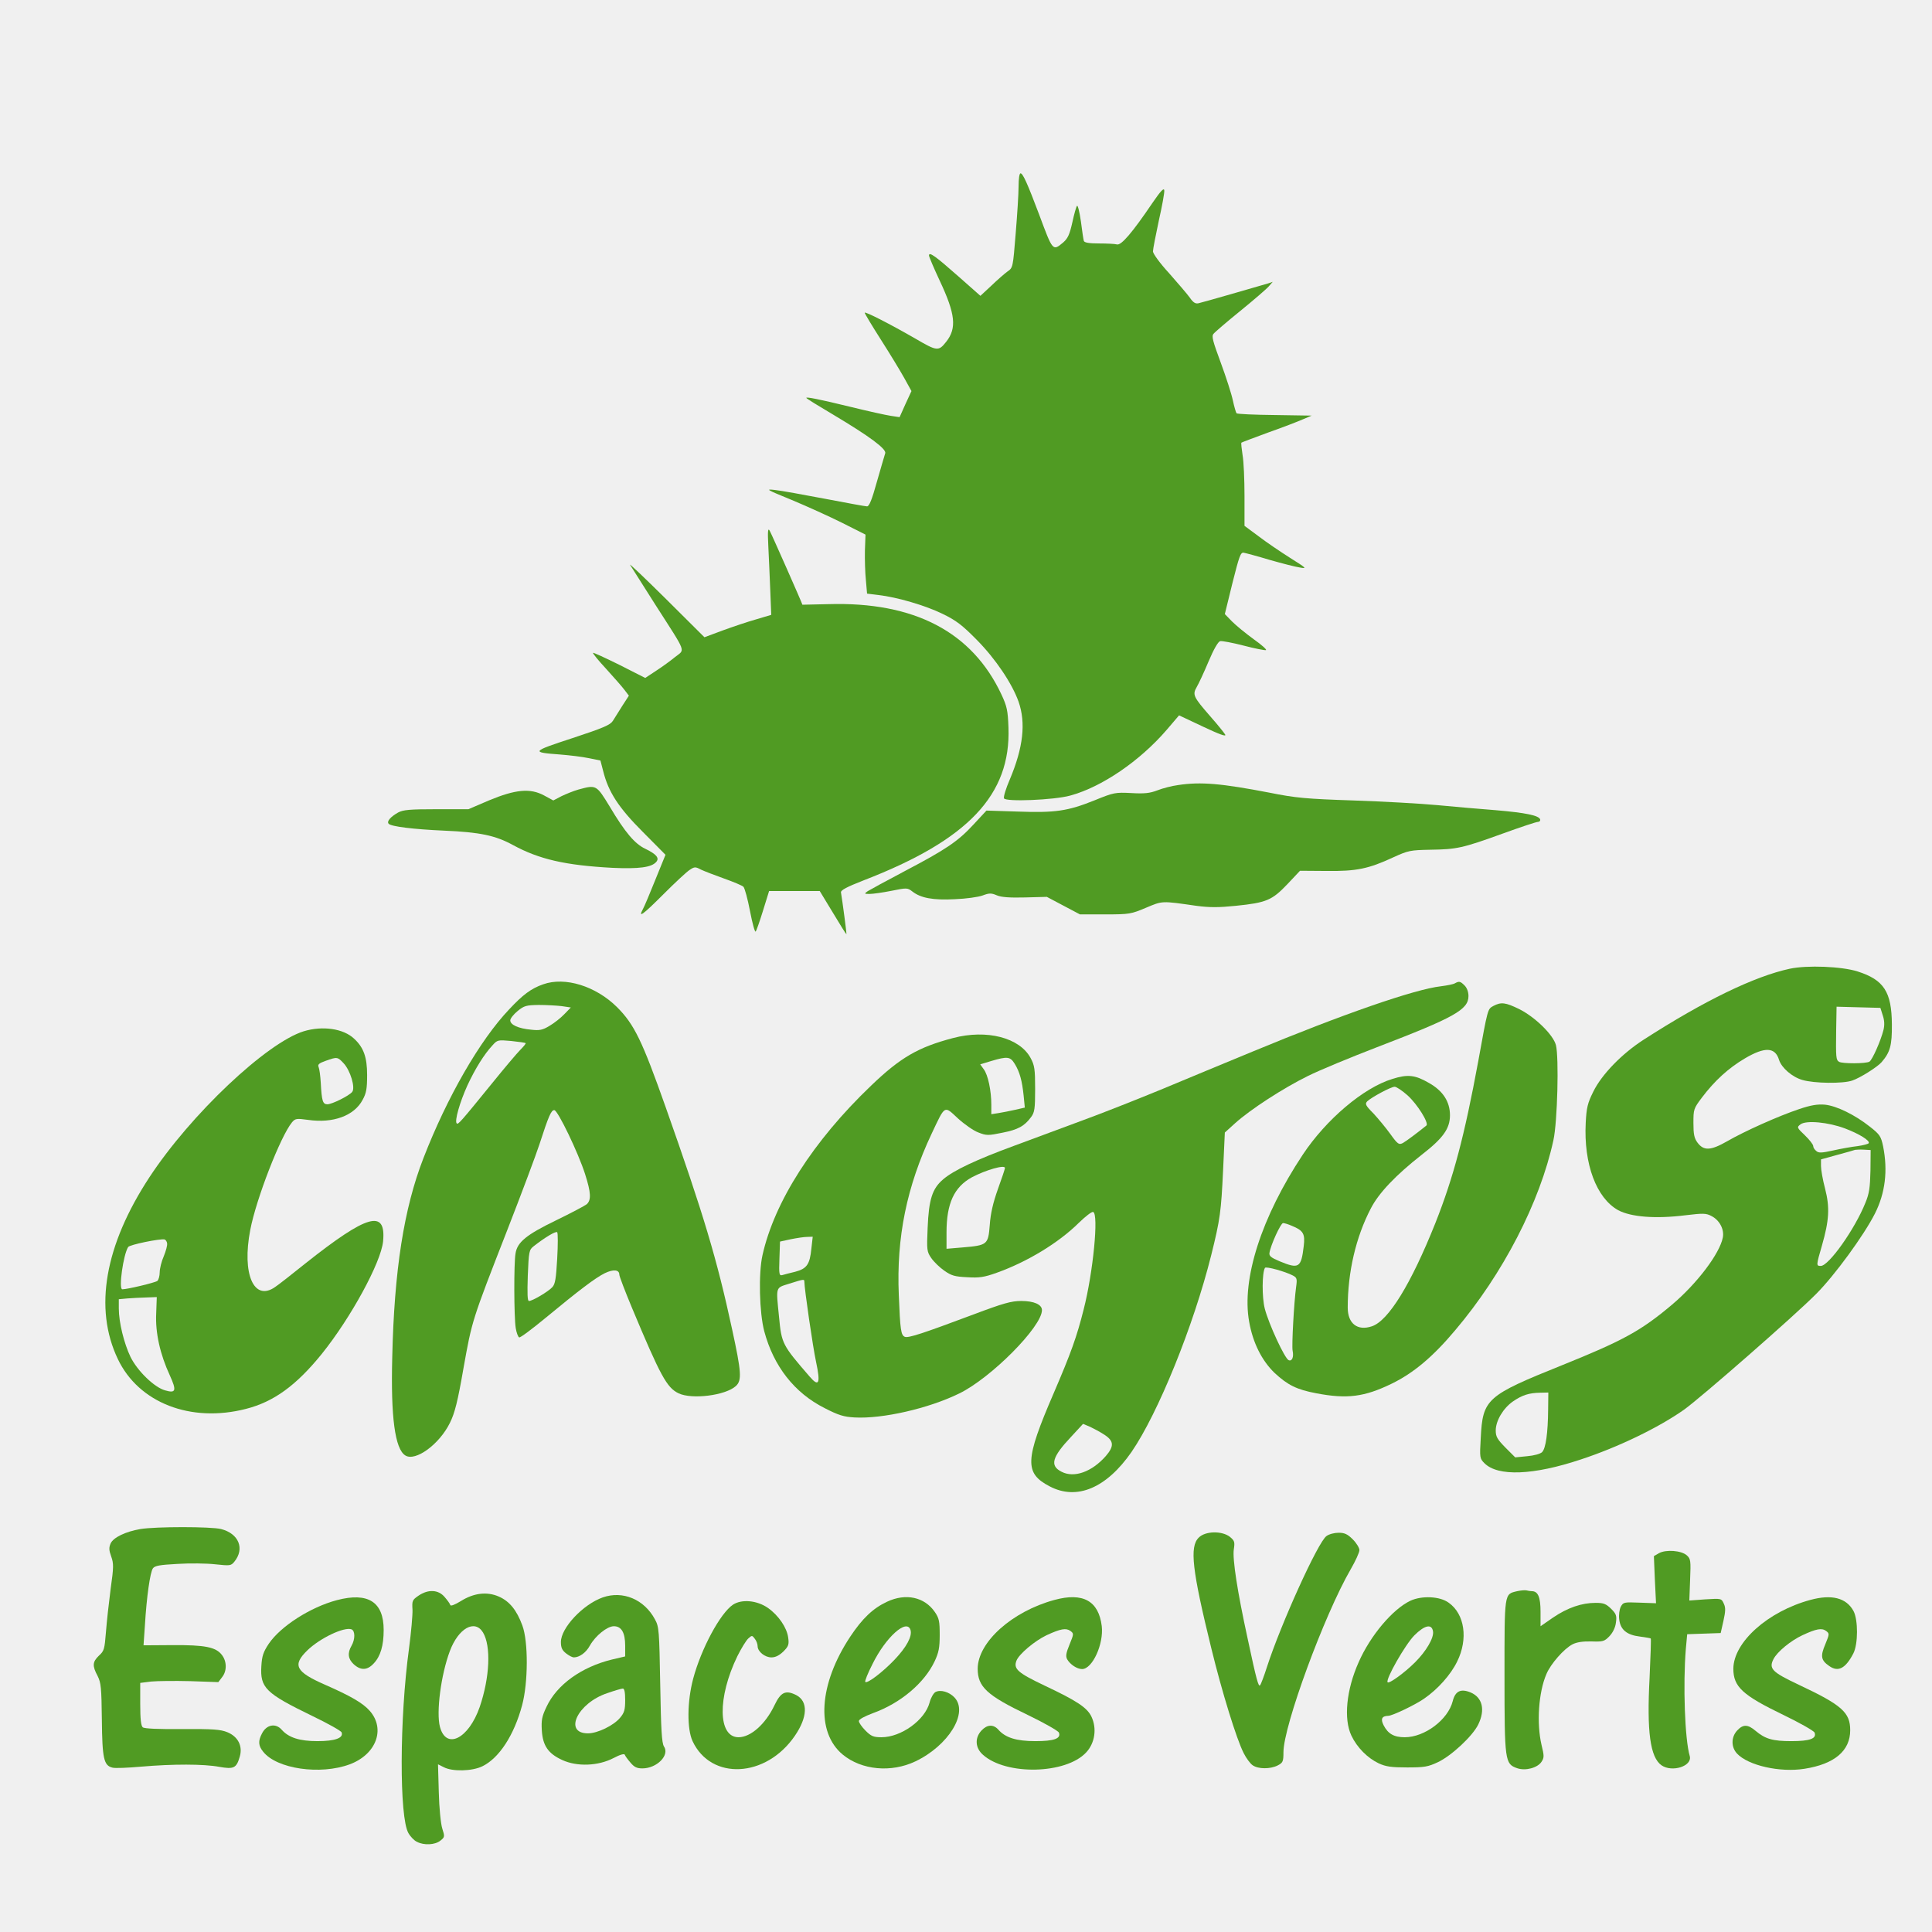
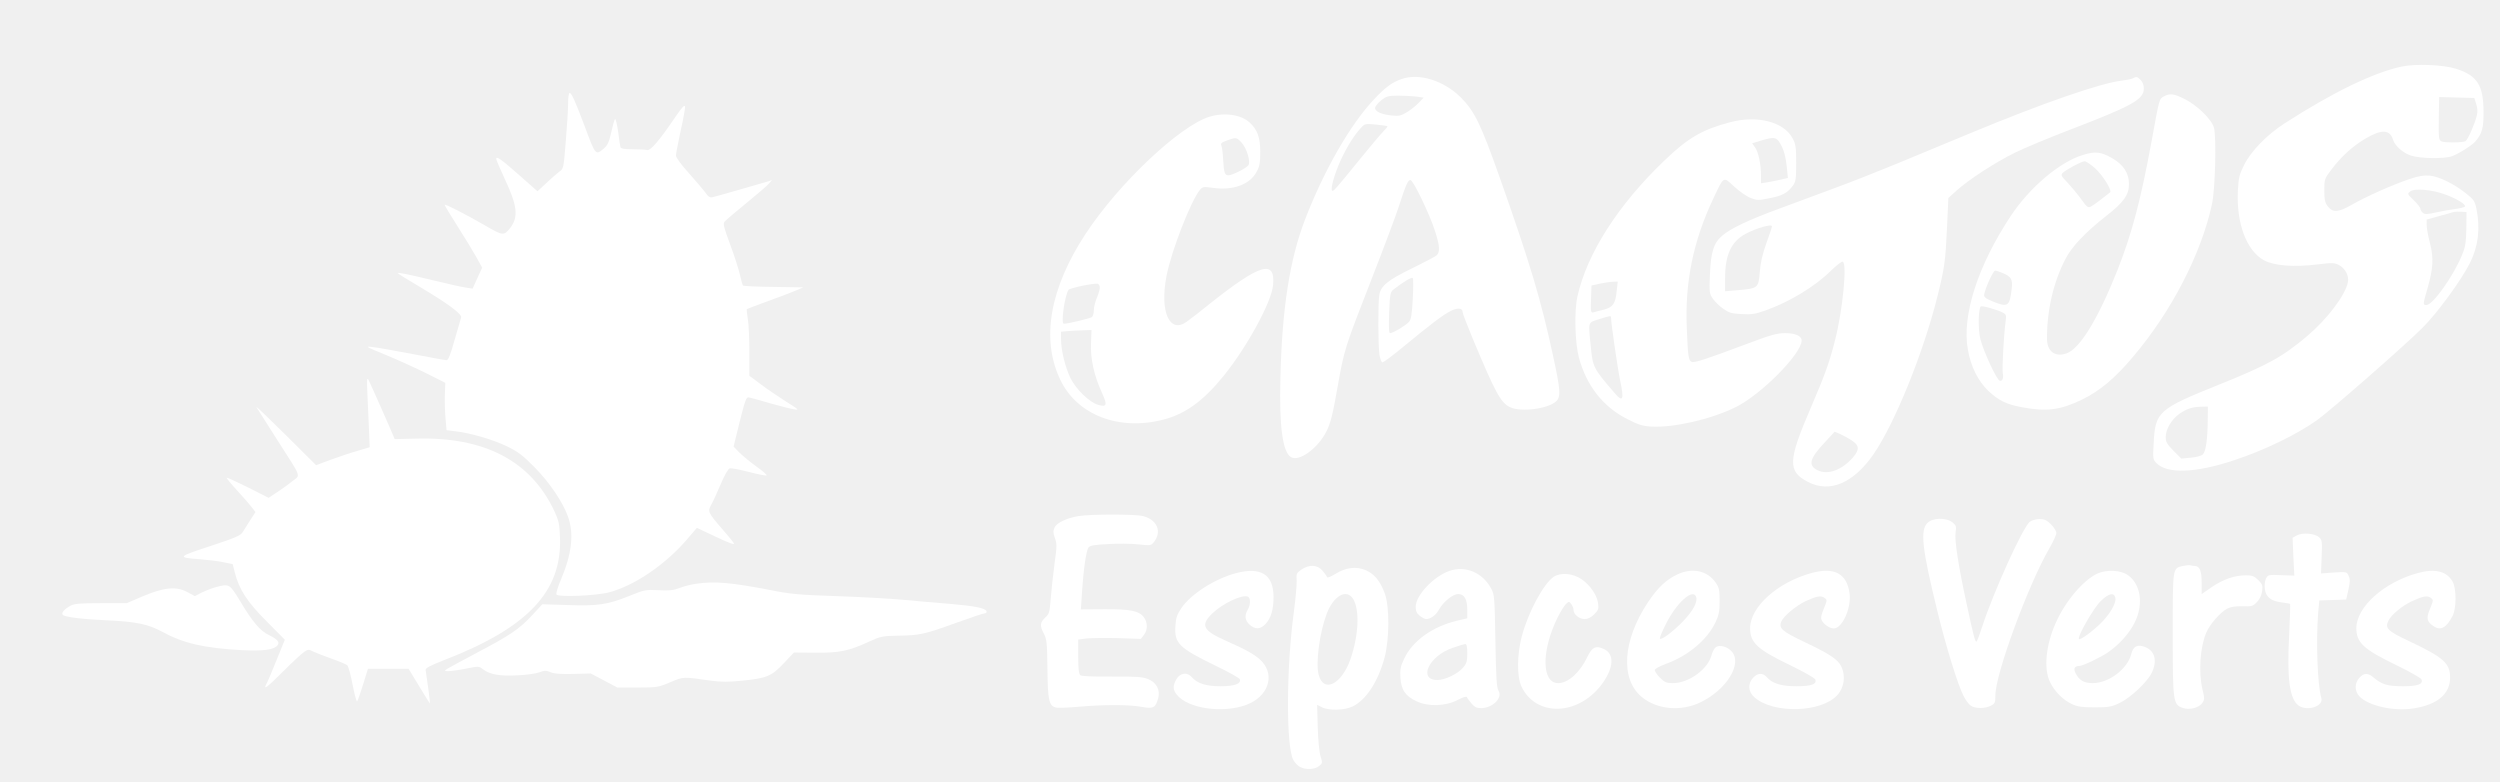
- <svg xmlns="http://www.w3.org/2000/svg" xmlns:ns1="http://www.openswatchbook.org/uri/2009/osb" xmlns:xlink="http://www.w3.org/1999/xlink" version="1.0" width="992pt" height="992pt" viewBox="0 0 992 992" preserveAspectRatio="xMidYMid meet" id="svg2">
+ <svg xmlns="http://www.w3.org/2000/svg" xmlns:ns1="http://www.openswatchbook.org/uri/2009/osb" version="1.0" width="1600pt" height="500pt" viewBox="0 0 1600 500" preserveAspectRatio="xMidYMid meet" id="svg2">
  <defs id="defs54">
    <linearGradient id="linearGradient3931" ns1:paint="solid">
      <stop style="stop-color:#509b23;stop-opacity:1;" offset="0" id="stop3933" />
    </linearGradient>
    <linearGradient id="linearGradient3925" ns1:paint="solid">
      <stop style="stop-color:#509b23;stop-opacity:1;" offset="0" id="stop3927" />
    </linearGradient>
    <linearGradient id="linearGradient3919" ns1:paint="solid">
      <stop style="stop-color:#509b23;stop-opacity:1;" offset="0" id="stop3921" />
    </linearGradient>
    <linearGradient id="linearGradient3913" ns1:paint="solid">
      <stop style="stop-color:#509b23;stop-opacity:1;" offset="0" id="stop3915" />
    </linearGradient>
    <linearGradient id="linearGradient3907" ns1:paint="solid">
      <stop style="stop-color:#509b23;stop-opacity:1;" offset="0" id="stop3909" />
    </linearGradient>
    <linearGradient id="linearGradient3901" ns1:paint="solid">
      <stop style="stop-color:#509b23;stop-opacity:1;" offset="0" id="stop3903" />
    </linearGradient>
    <linearGradient id="linearGradient3895" ns1:paint="solid">
      <stop style="stop-color:#509b23;stop-opacity:1;" offset="0" id="stop3897" />
    </linearGradient>
    <linearGradient id="linearGradient3889" ns1:paint="solid">
      <stop style="stop-color:#509b23;stop-opacity:1;" offset="0" id="stop3891" />
    </linearGradient>
    <linearGradient id="linearGradient3883" ns1:paint="solid">
      <stop style="stop-color:#509b23;stop-opacity:1;" offset="0" id="stop3885" />
    </linearGradient>
    <linearGradient id="linearGradient3877" ns1:paint="solid">
      <stop style="stop-color:#509b23;stop-opacity:1;" offset="0" id="stop3879" />
    </linearGradient>
    <linearGradient id="linearGradient3871" ns1:paint="solid">
      <stop style="stop-color:#509b23;stop-opacity:1;" offset="0" id="stop3873" />
    </linearGradient>
    <linearGradient id="linearGradient3865" ns1:paint="solid">
      <stop style="stop-color:#509b23;stop-opacity:1;" offset="0" id="stop3867" />
    </linearGradient>
    <linearGradient id="linearGradient3859" ns1:paint="solid">
      <stop style="stop-color:#509b23;stop-opacity:1;" offset="0" id="stop3861" />
    </linearGradient>
    <linearGradient id="linearGradient3853" ns1:paint="solid">
      <stop style="stop-color:#509b23;stop-opacity:1;" offset="0" id="stop3855" />
    </linearGradient>
    <linearGradient id="linearGradient3847" ns1:paint="solid">
      <stop style="stop-color:#509b23;stop-opacity:1;" offset="0" id="stop3849" />
    </linearGradient>
    <linearGradient id="linearGradient3841" ns1:paint="solid">
      <stop style="stop-color:#509b23;stop-opacity:1;" offset="0" id="stop3843" />
    </linearGradient>
    <linearGradient id="linearGradient3835" ns1:paint="solid">
      <stop style="stop-color:#509b23;stop-opacity:1;" offset="0" id="stop3837" />
    </linearGradient>
    <linearGradient id="linearGradient3829" ns1:paint="solid">
      <stop style="stop-color:#509b23;stop-opacity:1;" offset="0" id="stop3831" />
    </linearGradient>
    <linearGradient id="linearGradient3823" ns1:paint="solid">
      <stop style="stop-color:#509b23;stop-opacity:1;" offset="0" id="stop3825" />
    </linearGradient>
    <linearGradient id="linearGradient3817" ns1:paint="solid">
      <stop style="stop-color:#509b23;stop-opacity:1;" offset="0" id="stop3819" />
    </linearGradient>
    <linearGradient id="linearGradient3811" ns1:paint="solid">
      <stop style="stop-color:#000000;stop-opacity:1;" offset="0" id="stop3813" />
    </linearGradient>
    <linearGradient id="linearGradient3805" ns1:paint="solid">
      <stop style="stop-color:#509b23;stop-opacity:1;" offset="0" id="stop3807" />
    </linearGradient>
    <linearGradient id="linearGradient3799" ns1:paint="solid">
      <stop style="stop-color:#509b23;stop-opacity:1;" offset="0" id="stop3801" />
    </linearGradient>
-     <linearGradient xlink:href="#linearGradient3799" id="linearGradient3803" x1="3949.235" y1="7420.504" x2="6735" y2="7420.504" gradientUnits="userSpaceOnUse" />
-     <linearGradient xlink:href="#linearGradient3805" id="linearGradient3809" x1="2770.454" y1="6161.722" x2="5178.542" y2="6161.722" gradientUnits="userSpaceOnUse" />
-     <linearGradient xlink:href="#linearGradient3817" id="linearGradient3821" x1="4442.545" y1="5561.2" x2="7908.441" y2="5561.2" gradientUnits="userSpaceOnUse" />
-     <linearGradient xlink:href="#linearGradient3823" id="linearGradient3827" x1="1992.631" y1="5670.786" x2="3376.151" y2="5670.786" gradientUnits="userSpaceOnUse" />
-     <linearGradient xlink:href="#linearGradient3829" id="linearGradient3833" x1="540.921" y1="3651.249" x2="1968.662" y2="3651.249" gradientUnits="userSpaceOnUse" />
-     <linearGradient xlink:href="#linearGradient3835" id="linearGradient3839" x1="2012.402" y1="3659.966" x2="3799.07" y2="3659.966" gradientUnits="userSpaceOnUse" />
-     <linearGradient xlink:href="#linearGradient3841" id="linearGradient3845" x1="3901.853" y1="3624.682" x2="5350" y2="3624.682" gradientUnits="userSpaceOnUse" />
-     <linearGradient xlink:href="#linearGradient3847" id="linearGradient3851" x1="4760.552" y1="3568.595" x2="7540" y2="3568.595" gradientUnits="userSpaceOnUse" />
-     <linearGradient xlink:href="#linearGradient3853" id="linearGradient3857" x1="6405.513" y1="3759.246" x2="7997.463" y2="3759.246" gradientUnits="userSpaceOnUse" />
-     <linearGradient xlink:href="#linearGradient3859" id="linearGradient3863" x1="7599.914" y1="3658.305" x2="9714.066" y2="3658.305" gradientUnits="userSpaceOnUse" />
-     <linearGradient xlink:href="#linearGradient3865" id="linearGradient3869" x1="481.5" y1="1460.464" x2="1235.866" y2="1460.464" gradientUnits="userSpaceOnUse" />
-     <linearGradient xlink:href="#linearGradient3871" id="linearGradient3875" x1="1331.023" y1="1275.703" x2="1970" y2="1275.703" gradientUnits="userSpaceOnUse" />
-     <linearGradient xlink:href="#linearGradient3877" id="linearGradient3881" x1="2781.04" y1="1285.066" x2="3416.756" y2="1285.066" gradientUnits="userSpaceOnUse" />
-     <linearGradient xlink:href="#linearGradient3883" id="linearGradient3887" x1="3534.975" y1="1267.395" x2="4132.714" y2="1267.395" gradientUnits="userSpaceOnUse" />
-     <linearGradient xlink:href="#linearGradient3889" id="linearGradient3893" x1="2062.484" y1="1100.535" x2="2704.756" y2="1100.535" gradientUnits="userSpaceOnUse" />
-     <linearGradient xlink:href="#linearGradient3895" id="linearGradient3899" x1="5014.877" y1="1276.426" x2="5658.336" y2="1276.426" gradientUnits="userSpaceOnUse" />
-     <linearGradient xlink:href="#linearGradient3901" id="linearGradient3905" x1="6128.337" y1="1446.337" x2="6980" y2="1446.337" gradientUnits="userSpaceOnUse" />
-     <linearGradient xlink:href="#linearGradient3907" id="linearGradient3911" x1="4232.684" y1="1279.592" x2="4924.663" y2="1279.592" gradientUnits="userSpaceOnUse" />
-     <linearGradient xlink:href="#linearGradient3913" id="linearGradient3917" x1="7724.994" y1="1295.127" x2="8299" y2="1295.127" gradientUnits="userSpaceOnUse" />
-     <linearGradient xlink:href="#linearGradient3919" id="linearGradient3923" x1="8895.873" y1="1275.659" x2="9534.877" y2="1275.659" gradientUnits="userSpaceOnUse" />
-     <linearGradient xlink:href="#linearGradient3925" id="linearGradient3929" x1="6916.078" y1="1281.903" x2="7610.024" y2="1281.903" gradientUnits="userSpaceOnUse" />
-     <linearGradient xlink:href="#linearGradient3931" id="linearGradient3935" x1="8312.992" y1="1398.376" x2="8857.915" y2="1398.376" gradientUnits="userSpaceOnUse" />
  </defs>
-   <g transform="translate(0,992) scale(0.1,-0.1)" fill="#000000" stroke="none" id="g6">
-     <path d="M5230 8963 c0 -38 -7 -147 -15 -243 -14 -173 -14 -175 -42 -194 -15 -11 -53 -44 -83 -73 l-56 -52 -112 99 c-120 106 -152 129 -152 108 0 -6 25 -65 55 -129 81 -172 88 -244 34 -313 -40 -51 -47 -50 -160 16 -125 72 -259 141 -259 132 0 -4 37 -66 83 -138 46 -72 100 -161 120 -197 l37 -67 -31 -67 -30 -67 -46 7 c-26 4 -117 24 -202 45 -168 41 -231 53 -231 47 0 -3 62 -41 138 -86 186 -111 276 -177 267 -199 -3 -9 -22 -74 -42 -144 -26 -94 -40 -128 -51 -128 -9 0 -106 18 -216 39 -111 21 -226 42 -256 45 -52 6 -47 3 85 -51 77 -32 194 -85 260 -118 l119 -60 -3 -82 c-1 -46 1 -114 5 -152 l6 -69 57 -7 c97 -11 243 -54 331 -97 70 -34 101 -58 175 -133 97 -98 182 -225 215 -318 38 -109 24 -235 -45 -399 -20 -46 -33 -89 -30 -97 7 -19 257 -9 340 14 162 44 357 177 495 337 l64 75 123 -58 c83 -39 120 -53 114 -41 -5 9 -39 51 -75 92 -90 103 -94 113 -71 153 10 17 38 77 61 132 26 62 49 101 59 103 9 2 63 -8 121 -23 57 -15 109 -25 114 -23 6 2 -22 27 -63 56 -40 29 -90 70 -111 91 l-37 38 39 159 c35 139 42 159 58 156 11 -2 71 -18 134 -37 63 -18 133 -36 155 -39 37 -7 33 -3 -50 49 -49 31 -123 81 -162 111 l-73 54 0 153 c0 83 -4 179 -10 211 -5 33 -8 61 -6 63 2 2 64 25 137 52 74 26 154 57 179 68 l45 19 -190 3 c-104 1 -192 5 -196 9 -3 4 -12 34 -19 67 -7 33 -35 120 -62 193 -41 111 -48 136 -37 148 7 9 69 62 138 118 70 57 135 113 146 126 l20 23 -23 -8 c-51 -15 -338 -98 -358 -102 -16 -4 -28 4 -45 29 -13 18 -61 74 -106 125 -48 52 -83 101 -83 112 0 12 14 83 30 158 17 75 30 146 28 156 -2 14 -19 -4 -60 -64 -105 -155 -161 -220 -183 -214 -11 3 -53 5 -93 5 -49 0 -74 4 -77 13 -2 6 -9 52 -15 100 -7 49 -16 85 -20 80 -4 -4 -15 -43 -24 -85 -14 -62 -23 -82 -47 -103 -54 -45 -53 -46 -124 145 -60 159 -83 210 -95 210 -6 0 -10 -28 -10 -67z" id="path8" style="fill:url(#linearGradient3803);fill-opacity:1" />
-     <path d="M3945 7115 c3 -55 7 -157 10 -226 l5 -126 -77 -23 c-43 -12 -120 -38 -172 -57 l-94 -35 -195 194 c-107 106 -191 186 -187 178 5 -8 63 -100 130 -205 164 -256 153 -227 102 -268 -23 -19 -67 -51 -98 -71 l-56 -37 -132 67 c-73 36 -134 64 -136 62 -3 -2 28 -40 68 -83 40 -44 83 -93 94 -108 l22 -29 -33 -51 c-18 -29 -40 -64 -49 -78 -13 -21 -47 -36 -208 -89 -211 -69 -214 -73 -64 -84 50 -4 117 -12 149 -19 l59 -12 14 -54 c27 -108 79 -188 204 -313 l116 -117 -52 -128 c-28 -70 -57 -139 -64 -151 -26 -48 -1 -30 105 76 60 60 121 117 136 126 24 16 29 16 57 1 17 -8 71 -29 119 -46 48 -17 93 -36 99 -42 7 -7 22 -63 34 -125 12 -63 25 -110 29 -105 4 4 21 53 38 108 l31 100 130 0 130 0 68 -112 c37 -62 68 -111 69 -110 2 2 -20 167 -28 215 -2 11 30 28 117 62 536 207 756 439 743 785 -3 87 -8 109 -36 169 -151 322 -448 477 -888 464 -74 -2 -134 -3 -134 -3 0 5 -159 365 -168 380 -9 16 -11 -1 -7 -80z" id="path10" style="fill:url(#linearGradient3809);fill-opacity:1" />
-     <path d="M6049 5889 c-31 -4 -78 -16 -106 -27 -39 -15 -67 -18 -135 -14 -81 4 -89 3 -187 -37 -139 -56 -203 -65 -396 -58 l-160 5 -65 -70 c-82 -89 -142 -129 -355 -241 -93 -49 -179 -96 -190 -103 -18 -13 -18 -14 10 -14 17 0 67 7 112 16 79 16 82 16 107 -3 43 -34 107 -46 219 -40 56 2 120 11 142 19 34 13 45 13 73 1 23 -10 67 -13 145 -11 l112 3 85 -45 85 -45 130 0 c125 0 133 2 209 34 86 36 78 36 259 10 68 -9 114 -9 202 0 157 16 186 28 265 111 l65 69 135 -1 c155 -2 217 11 344 70 77 35 87 37 191 39 135 2 164 8 371 83 91 33 172 60 181 60 8 0 13 6 11 13 -7 20 -75 34 -228 47 -80 6 -215 18 -300 26 -85 8 -280 19 -432 24 -241 8 -296 13 -430 40 -245 47 -352 57 -469 39z" id="path12" style="fill-opacity:1;fill:url(#linearGradient3821)" />
-     <path d="M2970 5866 c-25 -7 -64 -23 -87 -34 l-42 -22 -48 26 c-71 38 -146 31 -283 -26 l-105 -45 -165 0 c-136 0 -170 -3 -196 -17 -39 -22 -60 -46 -48 -58 14 -14 126 -28 284 -35 186 -8 264 -25 354 -74 134 -73 268 -104 511 -117 135 -6 201 2 225 31 17 20 -1 40 -57 67 -53 25 -103 83 -182 216 -69 113 -69 113 -161 88z" id="path14" style="fill:url(#linearGradient3827);fill-opacity:1" />
-     <path d="M9190 4946 c-181 -39 -438 -163 -750 -364 -112 -72 -216 -179 -259 -267 -29 -58 -35 -82 -39 -160 -11 -212 55 -387 167 -449 66 -35 192 -45 344 -26 92 11 107 11 135 -4 41 -21 66 -68 58 -110 -16 -83 -133 -237 -261 -345 -159 -134 -250 -184 -565 -311 -388 -156 -407 -173 -417 -374 -6 -101 -5 -105 19 -129 69 -69 251 -62 494 19 192 63 399 163 531 256 83 59 566 481 678 594 95 95 246 302 302 413 53 105 67 220 42 345 -11 52 -17 61 -68 101 -77 61 -171 107 -231 113 -38 3 -71 -2 -133 -23 -107 -36 -279 -113 -369 -165 -84 -48 -120 -50 -152 -7 -17 23 -21 43 -21 101 0 70 1 74 44 131 65 86 136 151 221 201 102 60 155 58 175 -9 13 -40 67 -87 119 -102 60 -18 210 -20 257 -3 41 14 128 69 150 94 44 51 54 86 53 194 -1 167 -41 229 -176 272 -82 26 -259 33 -348 14z m477 -239 c9 -26 10 -50 4 -75 -14 -56 -57 -153 -72 -163 -17 -11 -140 -11 -156 -1 -16 10 -17 20 -15 165 l2 118 112 -3 113 -3 12 -38z m-194 -581 c74 -28 130 -63 122 -76 -3 -4 -29 -11 -58 -15 -28 -3 -84 -13 -124 -22 -59 -13 -75 -14 -87 -3 -9 7 -16 18 -16 26 0 7 -19 32 -42 54 -42 40 -43 42 -23 57 29 22 143 11 228 -21z m131 -217 c-2 -86 -6 -117 -26 -165 -54 -135 -188 -324 -229 -324 -24 0 -24 2 6 105 37 129 41 195 16 292 -12 45 -21 97 -21 116 l0 34 83 23 c45 12 87 24 92 26 6 1 26 2 45 1 l35 -2 -1 -106z m-1655 -1226 c-1 -121 -12 -200 -31 -219 -9 -9 -41 -18 -77 -21 l-61 -6 -50 50 c-42 43 -50 56 -50 88 0 50 38 114 88 149 48 33 83 44 140 45 l42 1 -1 -87z" id="path16" style="fill:url(#linearGradient3863);fill-opacity:1" />
-     <path d="M2789 4866 c-61 -21 -104 -53 -175 -129 -150 -158 -318 -449 -440 -764 -100 -257 -150 -576 -160 -1023 -8 -306 14 -470 67 -503 52 -33 175 57 229 167 25 50 40 109 70 282 44 245 42 240 225 709 73 187 147 385 165 440 47 145 60 175 76 175 18 0 124 -221 158 -328 31 -97 32 -133 9 -155 -10 -8 -80 -45 -156 -82 -155 -75 -201 -113 -210 -171 -9 -51 -8 -326 1 -383 4 -24 12 -46 18 -48 6 -2 66 43 135 100 172 142 256 206 305 230 44 21 74 18 74 -8 0 -8 29 -84 64 -168 148 -354 180 -412 240 -441 69 -33 241 -11 294 37 32 29 29 71 -19 292 -78 361 -146 588 -341 1140 -121 342 -161 425 -250 514 -109 108 -267 157 -379 117z m95 -112 l47 -7 -33 -34 c-18 -19 -52 -46 -76 -60 -36 -22 -52 -25 -95 -20 -65 6 -107 25 -107 48 0 9 17 31 38 48 33 27 44 30 108 31 39 0 92 -3 118 -6z m-185 -190 c2 -2 -10 -17 -27 -34 -17 -17 -83 -95 -146 -173 -161 -198 -174 -213 -181 -205 -12 12 16 109 55 195 40 86 86 160 129 206 25 28 28 28 96 22 39 -4 72 -9 74 -11z m162 -1106 c-6 -103 -10 -131 -25 -147 -21 -23 -102 -71 -120 -71 -8 0 -9 37 -6 131 5 124 7 132 30 150 59 46 114 79 121 72 4 -5 4 -65 0 -135z" id="path18" style="fill:url(#linearGradient3839);fill-opacity:1" />
-     <path d="M7470 4871 c-8 -5 -40 -11 -71 -15 -134 -15 -501 -142 -969 -336 -135 -56 -346 -143 -470 -195 -124 -51 -306 -123 -405 -159 -99 -37 -254 -94 -345 -128 -199 -73 -315 -128 -368 -174 -55 -47 -73 -102 -79 -249 -5 -114 -4 -122 19 -155 13 -19 43 -48 66 -64 37 -26 54 -31 118 -34 62 -4 88 0 152 23 157 56 318 154 421 256 34 33 67 59 74 56 29 -10 0 -310 -49 -501 -35 -139 -64 -221 -154 -430 -148 -343 -151 -410 -20 -478 139 -73 291 -9 420 177 136 198 318 646 409 1010 46 184 51 225 61 435 l9 195 53 48 c79 71 247 180 373 242 60 30 220 96 355 148 399 153 470 193 470 263 0 21 -8 42 -20 54 -22 22 -28 23 -50 11z m-2310 -948 c0 -5 -16 -53 -36 -108 -25 -70 -38 -126 -42 -185 -8 -101 -12 -104 -139 -115 l-83 -7 0 84 c0 149 39 233 130 283 72 38 170 66 170 48z m511 -1370 c49 -32 50 -59 7 -109 -72 -82 -163 -114 -227 -81 -62 31 -50 75 49 180 l61 66 36 -15 c19 -9 53 -27 74 -41z" id="path20" style="fill:url(#linearGradient3851);fill-opacity:1" />
-     <path d="M7668 4755 c-30 -17 -28 -9 -78 -285 -71 -384 -127 -595 -220 -830 -125 -313 -241 -502 -326 -530 -74 -25 -124 14 -124 96 0 183 42 362 118 508 41 81 131 174 261 276 111 86 146 135 146 204 0 69 -36 125 -107 165 -72 42 -110 46 -189 21 -148 -45 -340 -208 -460 -389 -212 -320 -315 -639 -275 -858 19 -108 65 -199 130 -262 68 -63 114 -86 215 -105 157 -30 246 -19 386 49 113 55 212 138 327 275 245 289 435 657 504 975 21 94 29 426 13 489 -14 53 -107 144 -189 185 -70 34 -92 37 -132 16z m-441 -459 c51 -46 111 -143 97 -155 -47 -38 -103 -80 -121 -90 -20 -10 -26 -7 -64 46 -23 32 -62 79 -87 106 -41 41 -44 49 -32 62 22 21 122 75 141 75 9 0 39 -20 66 -44z m-594 -670 c59 -24 69 -41 61 -105 -13 -111 -25 -118 -124 -77 -43 18 -54 27 -52 42 6 41 58 154 70 154 7 0 27 -6 45 -14z m5 -255 c21 -11 23 -17 17 -59 -11 -80 -23 -300 -18 -327 7 -33 -3 -56 -20 -49 -20 7 -103 187 -123 265 -15 59 -14 184 1 209 5 9 105 -19 143 -39z" id="path22" style="fill:url(#linearGradient3857);fill-opacity:1" />
-     <path d="M1560 4625 c-191 -59 -581 -427 -793 -750 -229 -349 -286 -673 -162 -933 107 -225 374 -329 658 -256 142 36 258 120 389 282 149 185 304 469 315 578 16 167 -81 139 -400 -114 -67 -54 -136 -108 -154 -120 -109 -77 -172 66 -128 293 30 158 155 480 214 552 17 20 23 21 82 13 129 -19 238 21 281 103 19 34 23 58 23 127 0 92 -18 142 -67 187 -55 52 -162 67 -258 38z m204 -164 c35 -37 62 -127 44 -148 -17 -20 -103 -63 -127 -63 -24 0 -29 17 -34 110 -2 36 -7 72 -11 81 -6 13 2 20 36 32 59 21 61 21 92 -12z m-906 -925 c2 -10 -6 -39 -17 -66 -12 -27 -21 -64 -21 -83 0 -19 -6 -39 -12 -44 -12 -9 -154 -43 -180 -43 -20 0 5 178 30 217 7 12 164 44 187 39 6 -2 12 -11 13 -20z m-56 -360 c-5 -99 20 -210 70 -318 36 -79 31 -93 -24 -77 -55 15 -142 99 -178 172 -33 69 -60 177 -60 249 l0 47 43 4 c23 2 67 4 97 5 l55 2 -3 -84z" id="path24" style="fill:url(#linearGradient3833);fill-opacity:1" />
-     <path d="M4893 4590 c-178 -47 -269 -99 -421 -245 -297 -284 -496 -596 -557 -870 -21 -93 -16 -295 9 -390 48 -180 155 -317 310 -395 72 -37 99 -45 154 -48 143 -8 380 46 537 123 163 79 425 343 425 428 0 29 -41 47 -106 47 -51 0 -91 -11 -245 -69 -264 -99 -335 -122 -353 -115 -20 8 -24 35 -31 214 -13 296 41 559 169 830 70 148 63 144 134 78 34 -31 81 -64 106 -73 41 -16 50 -16 123 -1 81 16 113 34 147 80 18 24 21 42 21 144 0 102 -3 122 -23 159 -56 105 -225 149 -399 103z m317 -132 c26 -42 38 -87 46 -164 l6 -61 -48 -11 c-27 -6 -66 -14 -86 -17 l-38 -6 0 49 c0 72 -17 153 -39 182 l-18 25 56 17 c84 25 98 23 121 -14z m-1044 -950 c-8 -80 -23 -102 -83 -118 -26 -6 -56 -14 -66 -17 -16 -4 -18 3 -15 84 l3 88 55 12 c30 6 68 12 84 12 l29 1 -7 -62z m-36 -168 c0 -37 44 -338 60 -412 24 -112 15 -132 -33 -76 -140 162 -144 168 -157 306 -16 160 -19 148 53 171 73 23 77 24 77 11z" id="path26" style="fill:url(#linearGradient3845);fill-opacity:1" />
-     <path d="M721 2069 c-76 -13 -139 -43 -153 -74 -9 -21 -9 -34 3 -67 13 -36 13 -54 -3 -167 -9 -69 -20 -168 -24 -221 -7 -87 -9 -97 -36 -121 -33 -32 -35 -52 -7 -104 18 -36 20 -60 22 -225 2 -200 10 -235 54 -246 13 -4 80 -1 148 5 162 14 321 14 401 -1 74 -13 88 -7 105 52 16 54 -8 103 -64 126 -35 14 -72 17 -231 16 -126 -1 -194 2 -203 9 -9 8 -13 41 -13 120 l0 108 56 7 c31 3 122 4 201 2 l144 -5 19 25 c26 32 25 82 -1 115 -31 40 -86 51 -253 50 l-149 -1 7 102 c9 150 27 273 41 293 10 14 35 18 126 23 63 4 150 3 194 -2 75 -8 81 -8 98 13 55 67 23 145 -68 168 -51 13 -336 13 -414 0z" id="path28" style="fill:url(#linearGradient3869);fill-opacity:1" />
-     <path d="M6155 2025 c-48 -47 -34 -167 65 -570 54 -221 129 -465 166 -537 13 -26 34 -54 46 -62 29 -20 90 -20 128 -1 27 14 30 20 30 68 0 135 209 704 345 939 25 43 45 87 45 99 0 11 -15 36 -34 55 -27 27 -42 34 -73 34 -21 0 -49 -7 -62 -17 -43 -29 -235 -453 -306 -673 -15 -47 -31 -89 -35 -93 -8 -10 -18 24 -64 240 -53 243 -78 407 -71 457 6 39 4 45 -20 65 -41 32 -127 30 -160 -4z" id="path30" style="fill:url(#linearGradient3905);fill-opacity:1" />
-     <path d="M8518 1945 l-26 -15 5 -121 6 -121 -84 3 c-80 3 -84 3 -97 -21 -7 -14 -11 -42 -8 -65 6 -53 39 -80 106 -88 29 -4 54 -8 56 -10 2 -2 -1 -92 -6 -200 -15 -279 3 -410 61 -451 55 -38 160 -4 145 48 -25 85 -35 365 -20 549 l7 76 86 3 86 3 14 62 c11 50 12 68 2 89 -12 27 -13 27 -95 22 l-82 -6 4 107 c4 98 3 107 -17 125 -28 25 -107 31 -143 11z" id="path32" style="fill:url(#linearGradient3935);fill-opacity:1" />
-     <path d="M7790 1750 c-67 -16 -65 -4 -65 -436 0 -437 2 -451 65 -473 43 -15 105 2 125 33 14 21 14 30 0 87 -26 112 -15 270 25 363 22 53 91 131 134 153 21 11 53 16 97 15 60 -2 67 0 93 27 17 18 30 44 33 69 5 36 2 45 -25 72 -26 25 -38 30 -79 30 -72 0 -144 -25 -218 -75 l-65 -45 0 74 c0 76 -13 106 -45 106 -7 0 -19 2 -27 4 -7 2 -29 0 -48 -4z" id="path34" style="fill:url(#linearGradient3917);fill-opacity:1" />
-     <path d="M2149 1727 c-32 -22 -34 -26 -31 -73 1 -27 -7 -116 -18 -199 -49 -360 -50 -866 -3 -947 10 -18 30 -39 44 -45 36 -19 93 -16 120 6 23 18 23 21 10 62 -8 25 -16 106 -18 187 l-4 143 30 -15 c44 -23 145 -21 198 5 86 42 163 160 204 314 31 116 32 326 1 409 -29 79 -66 124 -120 148 -61 27 -129 19 -196 -23 -31 -19 -52 -27 -54 -20 -2 7 -15 25 -29 41 -32 38 -84 41 -134 7z m331 -189 c42 -70 35 -231 -17 -383 -57 -163 -172 -221 -204 -102 -20 74 5 268 51 390 44 117 128 164 170 95z" id="path36" style="fill:url(#linearGradient3893);fill-opacity:1" />
-     <path d="M3095 1718 c-102 -36 -215 -157 -215 -229 0 -29 6 -42 26 -58 15 -12 33 -21 40 -21 29 0 63 24 83 61 29 51 89 99 123 99 39 0 58 -33 58 -100 l0 -55 -68 -16 c-156 -38 -283 -129 -336 -243 -24 -50 -27 -69 -24 -121 5 -79 33 -119 105 -152 76 -35 184 -31 263 10 34 18 56 24 58 17 2 -6 15 -24 29 -40 19 -23 33 -30 61 -30 75 0 142 68 111 113 -11 18 -15 83 -19 317 -5 278 -6 297 -27 335 -55 103 -165 149 -268 113z m115 -527 c0 -50 -4 -65 -27 -92 -33 -39 -115 -79 -164 -79 -127 0 -54 155 98 206 37 13 74 24 81 24 8 0 12 -18 12 -59z" id="path38" style="fill:url(#linearGradient3881);fill-opacity:1" />
-     <path d="M1730 1704 c-136 -36 -289 -134 -350 -224 -28 -42 -35 -63 -38 -114 -7 -112 21 -140 262 -257 79 -38 147 -76 150 -84 11 -29 -34 -45 -124 -45 -92 0 -148 18 -184 59 -31 35 -78 26 -101 -20 -20 -38 -19 -62 6 -93 70 -89 294 -121 445 -65 136 51 184 181 103 274 -36 41 -99 77 -231 135 -150 66 -168 100 -90 176 65 63 189 122 227 108 19 -8 19 -51 0 -84 -22 -38 -18 -68 11 -95 36 -33 70 -32 103 4 35 37 51 92 51 172 0 144 -80 195 -240 153z" id="path40" style="fill:url(#linearGradient3875);fill-opacity:1" />
-     <path d="M4555 1696 c-73 -34 -127 -86 -189 -179 -162 -244 -178 -491 -39 -606 97 -80 249 -94 373 -35 170 81 274 250 201 328 -27 29 -72 42 -98 28 -10 -6 -24 -30 -30 -54 -24 -90 -146 -178 -247 -178 -41 0 -53 5 -82 34 -19 19 -34 41 -34 49 0 9 28 24 73 41 141 51 263 154 316 266 21 45 26 69 26 136 0 69 -3 85 -25 117 -53 77 -149 98 -245 53z m120 -145 c10 -32 -20 -88 -82 -153 -61 -64 -140 -124 -150 -114 -4 3 13 45 37 92 68 138 176 235 195 175z" id="path42" style="fill:url(#linearGradient3911);fill-opacity:1" />
-     <path d="M5414 1705 c-217 -59 -393 -216 -394 -353 0 -93 47 -137 256 -237 85 -41 157 -82 161 -91 12 -31 -25 -44 -121 -44 -98 0 -154 18 -190 59 -25 28 -57 27 -86 -4 -36 -38 -33 -90 7 -125 119 -107 426 -100 530 12 45 48 56 123 27 184 -22 46 -75 81 -238 158 -141 67 -163 87 -147 129 13 34 94 102 155 131 72 33 99 38 122 22 18 -14 18 -15 -4 -69 -18 -44 -21 -60 -13 -76 15 -27 51 -51 77 -51 53 0 112 129 101 221 -16 129 -96 174 -243 134z" id="path44" style="fill:url(#linearGradient3899);fill-opacity:1" />
-     <path d="M7242 1701 c-91 -43 -206 -179 -266 -316 -63 -141 -78 -291 -37 -377 29 -61 83 -115 140 -142 37 -17 65 -21 146 -21 88 0 107 3 158 27 70 33 178 134 207 193 37 76 22 139 -39 165 -51 21 -79 7 -92 -45 -24 -95 -144 -185 -246 -185 -55 0 -86 17 -109 62 -16 32 -9 47 24 48 21 0 138 56 184 88 71 49 137 123 170 191 57 115 39 244 -44 302 -45 33 -137 37 -196 10z m116 -158 c5 -33 -35 -101 -92 -158 -54 -54 -133 -111 -141 -103 -13 13 91 195 137 241 53 53 90 61 96 20z" id="path46" style="fill:url(#linearGradient3929);fill-opacity:1" />
-     <path d="M9295 1705 c-218 -59 -394 -217 -395 -353 0 -93 47 -136 256 -237 85 -41 157 -82 161 -91 12 -31 -24 -44 -119 -44 -96 0 -134 11 -184 53 -40 34 -64 34 -94 2 -32 -34 -32 -86 -1 -119 57 -61 220 -98 346 -78 154 24 235 92 235 198 0 91 -42 129 -263 233 -138 65 -156 83 -131 132 19 38 89 95 149 123 71 33 99 38 121 22 18 -14 18 -15 -4 -69 -26 -61 -22 -82 20 -111 46 -33 84 -13 124 64 25 48 25 173 1 218 -37 68 -112 87 -222 57z" id="path48" style="fill:url(#linearGradient3923);fill-opacity:1" />
-     <path d="M3764 1681 c-66 -44 -164 -227 -205 -381 -31 -117 -32 -257 -3 -320 95 -203 377 -189 525 27 66 96 69 177 8 209 -55 28 -80 16 -112 -51 -46 -97 -122 -165 -185 -165 -106 0 -109 204 -6 416 20 40 45 81 56 91 19 17 20 17 34 -2 8 -10 14 -27 14 -37 0 -28 37 -58 71 -58 21 0 40 10 61 30 27 27 30 36 25 72 -7 51 -49 113 -104 152 -56 39 -134 46 -179 17z" id="path50" style="fill:url(#linearGradient3887);fill-opacity:1" />
+   <g transform="matrix(0.1,0,0,-0.1,0,500)" id="g6" style="fill:#000000;stroke:none">
+     <path d="m 3635.926,4337.769 c 0,-38 -7,-147 -15,-243 -14,-173 -14,-175 -42,-194 -15,-11 -53,-44 -83,-73 l -56,-52 -112,99 c -120,106 -152,129 -152,108 0,-6 25,-65 55,-129 81,-172 88,-244 34,-313 -40,-51 -47,-50 -160,16 -125,72 -259,141 -259,132 0,-4 37,-66 83,-138 46,-72 100,-161 120,-197 l 37,-67 -31,-67 -30,-67 -46,7 c -26,4 -117,24 -202,45 -168,41 -231,53 -231,47 0,-3 62,-41 138,-86 186,-111 276,-177 267,-199 -3,-9 -22,-74 -42,-144 -26,-94 -40,-128 -51,-128 -9,0 -106,18 -216,39 -111,21 -226,42 -256,45 -52,6 -47,3 85,-51 77,-32 194,-85 260,-118 l 119,-60 -3,-82 c -1,-46 1,-114 5,-152 l 6,-69 57,-7 c 97,-11 243,-54 331,-97 70,-34 101,-58 175,-133 97,-98 182,-225 215,-318 38,-109 24,-235 -45,-399 -20,-46 -33,-89 -30,-97 7,-19 257,-9 340,14 162,44 357,177 495,337 l 64,75 123,-58 c 83,-39 120,-53 114,-41 -5,9 -39,51 -75,92 -90,103 -94,113 -71,153 10,17 38,77 61,132 26,62 49,101 59,103 9,2 63,-8 121,-23 57,-15 109,-25 114,-23 6,2 -22,27 -63,56 -40,29 -90,70 -111,91 l -37,38 39,159 c 35,139 42,159 58,156 11,-2 71,-18 134,-37 63,-18 133,-36 155,-39 37,-7 33,-3 -50,49 -49,31 -123,81 -162,111 l -73,54 0,153 c 0,83 -4,179 -10,211 -5,33 -8,61 -6,63 2,2 64,25 137,52 74,26 154,57 179,68 l 45,19 -190,3 c -104,1 -192,5 -196,9 -3,4 -12,34 -19,67 -7,33 -35,120 -62,193 -41,111 -48,136 -37,148 7,9 69,62 138,118 70,57 135,113 146,126 l 20,23 -23,-8 c -51,-15 -338,-98 -358,-102 -16,-4 -28,4 -45,29 -13,18 -61,74 -106,125 -48,52 -83,101 -83,112 0,12 14,83 30,158 17,75 30,146 28,156 -2,14 -19,-4 -60,-64 -105,-155 -161,-220 -183,-214 -11,3 -53,5 -93,5 -49,0 -74,4 -77,13 -2,6 -9,52 -15,100 -7,49 -16,85 -20,80 -4,-4 -15,-43 -24,-85 -14,-62 -23,-82 -47,-103 -54,-45 -53,-46 -124,145 -60,159 -83,210 -95,210 -6,0 -10,-28 -10,-67 z" id="path8" style="fill:#ffffff;fill-opacity:1" />
+     <path d="m 2350.926,2489.769 c 3,-55 7,-157 10,-226 l 5,-126 -77,-23 c -43,-12 -120,-38 -172,-57 l -94,-35 -195,194 c -107,106 -191,186 -187,178 5,-8 63,-100 130,-205 164,-256 153,-227 102,-268 -23,-19 -67,-51 -98,-71 l -56,-37 -132,67 c -73,36 -134,64 -136,62 -3,-2 28,-40 68,-83 40,-44 83,-93 94,-108 l 22,-29 -33,-51 c -18,-29 -40,-64 -49,-78 -13,-21 -47,-36 -208,-89 -211,-69 -214,-73 -64,-84 50,-4 117,-12 149,-19 l 59,-12 14,-54 c 27,-108 79,-188 204,-313 l 116,-117 -52,-128 c -28,-70 -57,-139 -64,-151 -26,-48 -1,-30 105,76 60,60 121,117 136,126 24,16 29,16 57,1 17,-8 71,-29 119,-46 48,-17 93,-36 99,-42 7,-7 22,-63 34,-125 12,-63 25,-110 29,-105 4,4 21,53 38,108 l 31,100 130,0 130,0 68,-112 c 37,-62 68,-111 69,-110 2,2 -20,167 -28,215 -2,11 30,28 117,62 536,207 756,439 743,785 -3,87 -8,109 -36,169 -151,322 -448,477 -888,464 -74,-2 -134,-3 -134,-3 0,5 -159,365 -168,380 -9,16 -11,-1 -7,-80 z" id="path10" style="fill:#ffffff;fill-opacity:1" />
+     <path d="m 4454.926,1263.769 c -31,-4 -78,-16 -106,-27 -39,-15 -67,-18 -135,-14 -81,4 -89,3 -187,-37 -139,-56 -203,-65 -396,-58 l -160,5 -65,-70 c -82,-89 -142,-129 -355,-241 -93,-49 -179,-96 -190,-103 -18,-13 -18,-14 10,-14 17,0 67,7 112,16 79,16 82,16 107,-3 43,-34 107,-46 219,-40 56,2 120,11 142,19 34,13 45,13 73,1 23,-10 67,-13 145,-11 l 112,3 85,-45 85,-45 130,0 c 125,0 133,2 209,34 86,36 78,36 259,10 68,-9 114,-9 202,0 157,16 186,28 265,111 l 65,69 135,-1 c 155,-2 217,11 344,70 77,35 87,37 191,39 135,2 164,8 371,83 91,33 172,60 181,60 8,0 13,6 11,13 -7,20 -75,34 -228,47 -80,6 -215,18 -300,26 -85,8 -280,19 -432,24 -241,8 -296,13 -430,40 -245,47 -352,57 -469,39 z" id="path12" style="fill:#ffffff;fill-opacity:1" />
+     <path d="m 1375.926,1240.769 c -25,-7 -64,-23 -87,-34 l -42,-22 -48,26 c -71,38 -146,31 -283,-26 l -105,-45 -165,0 c -136,0 -170,-3 -196,-17 -39,-22 -60,-46 -48,-58 14,-14 126,-28 284,-35 186,-8 264,-25 354,-74 134,-73 268,-104 511,-117 135,-6 201,2 225,31 17,20 -1,40 -57,67 -53,25 -103,83 -182,216 -69,113 -69,113 -161,88 z" id="path14" style="fill:#ffffff;fill-opacity:1" />
+     <path d="m 15370.58,4573.962 c -181,-39 -438,-163 -750,-364 -112,-72 -216,-179 -259,-267 -29,-58 -35,-82 -39,-160 -11,-212 55,-387 167,-449 66,-35 192,-45 344,-26 92,11 107,11 135,-4 41,-21 66,-68 58,-110 -16,-83 -133,-237 -261,-345 -159,-134 -250,-184 -565,-311 -388,-156 -407,-173 -417,-374 -6,-101 -5,-105 19,-129 69,-69 251,-62 494,19 192,63 399,163 531,256 83,59 566,481 678,594 95,95 246,302 302,413 53,105 67,220 42,345 -11,52 -17,61 -68,101 -77,61 -171,107 -231,113 -38,3 -71,-2 -133,-23 -107,-36 -279,-113 -369,-165 -84,-48 -120,-50 -152,-7 -17,23 -21,43 -21,101 0,70 1,74 44,131 65,86 136,151 221,201 102,60 155,58 175,-9 13,-40 67,-87 119,-102 60,-18 210,-20 257,-3 41,14 128,69 150,94 44,51 54,86 53,194 -1,167 -41,229 -176,272 -82,26 -259,33 -348,14 z m 477,-239 c 9,-26 10,-50 4,-75 -14,-56 -57,-153 -72,-163 -17,-11 -140,-11 -156,-1 -16,10 -17,20 -15,165 l 2,118 112,-3 113,-3 12,-38 z m -194,-581 c 74,-28 130,-63 122,-76 -3,-4 -29,-11 -58,-15 -28,-3 -84,-13 -124,-22 -59,-13 -75,-14 -87,-3 -9,7 -16,18 -16,26 0,7 -19,32 -42,54 -42,40 -43,42 -23,57 29,22 143,11 228,-21 z m 131,-217 c -2,-86 -6,-117 -26,-165 -54,-135 -188,-324 -229,-324 -24,0 -24,2 6,105 37,129 41,195 16,292 -12,45 -21,97 -21,116 l 0,34 83,23 c 45,12 87,24 92,26 6,1 26,2 45,1 l 35,-2 -1,-106 z m -1655,-1226 c -1,-121 -12,-200 -31,-219 -9,-9 -41,-18 -77,-21 l -61,-6 -50,50 c -42,43 -50,56 -50,88 0,50 38,114 88,149 48,33 83,44 140,45 l 42,1 -1,-87 z" id="path16" style="fill:#ffffff;fill-opacity:1" />
+     <path d="m 8969.58,4493.962 c -61,-21 -104,-53 -175,-129 -150,-158 -318,-449 -440,-764 -100,-257 -150,-576 -160,-1023 -8,-306 14,-470 67,-503 52,-33 175,57 229,167 25,50 40,109 70,282 44,245 42,240 225,709 73,187 147,385 165,440 47,145 60,175 76,175 18,0 124,-221 158,-328 31,-97 32,-133 9,-155 -10,-8 -80,-45 -156,-82 -155,-75 -201,-113 -210,-171 -9,-51 -8,-326 1,-383 4,-24 12,-46 18,-48 6,-2 66,43 135,100 172,142 256,206 305,230 44,21 74,18 74,-8 0,-8 29,-84 64,-168 148,-354 180,-412 240,-441 69,-33 241,-11 294,37 32,29 29,71 -19,292 -78,361 -146,588 -341,1140 -121,342 -161,425 -250,514 -109,108 -267,157 -379,117 z m 95,-112 47,-7 -33,-34 c -18,-19 -52,-46 -76,-60 -36,-22 -52,-25 -95,-20 -65,6 -107,25 -107,48 0,9 17,31 38,48 33,27 44,30 108,31 39,0 92,-3 118,-6 z m -185,-190 c 2,-2 -10,-17 -27,-34 -17,-17 -83,-95 -146,-173 -161,-198 -174,-213 -181,-205 -12,12 16,109 55,195 40,86 86,160 129,206 25,28 28,28 96,22 39,-4 72,-9 74,-11 z m 162,-1106 c -6,-103 -10,-131 -25,-147 -21,-23 -102,-71 -120,-71 -8,0 -9,37 -6,131 5,124 7,132 30,150 59,46 114,79 121,72 4,-5 4,-65 0,-135 z" id="path18" style="fill:#ffffff;fill-opacity:1" />
+     <path d="m 13650.58,4498.962 c -8,-5 -40,-11 -71,-15 -134,-15 -501,-142 -969,-336 -135,-56 -346,-143 -470,-195 -124,-51 -306,-123 -405,-159 -99,-37 -254,-94 -345,-128 -199,-73 -315,-128 -368,-174 -55,-47 -73,-102 -79,-249 -5,-114 -4,-122 19,-155 13,-19 43,-48 66,-64 37,-26 54,-31 118,-34 62,-4 88,0 152,23 157,56 318,154 421,256 34,33 67,59 74,56 29,-10 0,-310 -49,-501 -35,-139 -64,-221 -154,-430 -148,-343 -151,-410 -20,-478 139,-73 291,-9 420,177 136,198 318,646 409,1010 46,184 51,225 61,435 l 9,195 53,48 c 79,71 247,180 373,242 60,30 220,96 355,148 399,153 470,193 470,263 0,21 -8,42 -20,54 -22,22 -28,23 -50,11 z m -2310,-948 c 0,-5 -16,-53 -36,-108 -25,-70 -38,-126 -42,-185 -8,-101 -12,-104 -139,-115 l -83,-7 0,84 c 0,149 39,233 130,283 72,38 170,66 170,48 z m 511,-1370 c 49,-32 50,-59 7,-109 -72,-82 -163,-114 -227,-81 -62,31 -50,75 49,180 l 61,66 36,-15 c 19,-9 53,-27 74,-41 z" id="path20" style="fill:#ffffff;fill-opacity:1" />
+     <path d="m 13848.58,4382.962 c -30,-17 -28,-9 -78,-285 -71,-384 -127,-595 -220,-830 -125,-313 -241,-502 -326,-530 -74,-25 -124,14 -124,96 0,183 42,362 118,508 41,81 131,174 261,276 111,86 146,135 146,204 0,69 -36,125 -107,165 -72,42 -110,46 -189,21 -148,-45 -340,-208 -460,-389 -212,-320 -315,-639 -275,-858 19,-108 65,-199 130,-262 68,-63 114,-86 215,-105 157,-30 246,-19 386,49 113,55 212,138 327,275 245,289 435,657 504,975 21,94 29,426 13,489 -14,53 -107,144 -189,185 -70,34 -92,37 -132,16 z m -441,-459 c 51,-46 111,-143 97,-155 -47,-38 -103,-80 -121,-90 -20,-10 -26,-7 -64,46 -23,32 -62,79 -87,106 -41,41 -44,49 -32,62 22,21 122,75 141,75 9,0 39,-20 66,-44 z m -594,-670 c 59,-24 69,-41 61,-105 -13,-111 -25,-118 -124,-77 -43,18 -54,27 -52,42 6,41 58,154 70,154 7,0 27,-6 45,-14 z m 5,-255 c 21,-11 23,-17 17,-59 -11,-80 -23,-300 -18,-327 7,-33 -3,-56 -20,-49 -20,7 -103,187 -123,265 -15,59 -14,184 1,209 5,9 105,-19 143,-39 z" id="path22" style="fill:#ffffff;fill-opacity:1" />
+     <path d="m 7740.58,4252.962 c -191,-59 -581,-427 -793,-750 -229,-349 -286,-673 -162,-933 107,-225 374,-329 658,-256 142,36 258,120 389,282 149,185 304,469 315,578 16,167 -81,139 -400,-114 -67,-54 -136,-108 -154,-120 -109,-77 -172,66 -128,293 30,158 155,480 214,552 17,20 23,21 82,13 129,-19 238,21 281,103 19,34 23,58 23,127 0,92 -18,142 -67,187 -55,52 -162,67 -258,38 z m 204,-164 c 35,-37 62,-127 44,-148 -17,-20 -103,-63 -127,-63 -24,0 -29,17 -34,110 -2,36 -7,72 -11,81 -6,13 2,20 36,32 59,21 61,21 92,-12 z m -906,-925 c 2,-10 -6,-39 -17,-66 -12,-27 -21,-64 -21,-83 0,-19 -6,-39 -12,-44 -12,-9 -154,-43 -180,-43 -20,0 5,178 30,217 7,12 164,44 187,39 6,-2 12,-11 13,-20 z m -56,-360 c -5,-99 20,-210 70,-318 36,-79 31,-93 -24,-77 -55,15 -142,99 -178,172 -33,69 -60,177 -60,249 l 0,47 43,4 c 23,2 67,4 97,5 l 55,2 -3,-84 z" id="path24" style="fill:#ffffff;fill-opacity:1" />
+     <path d="m 11073.58,4217.962 c -178,-47 -269,-99 -421,-245 -297,-284 -496,-596 -557,-870 -21,-93 -16,-295 9,-390 48,-180 155,-317 310,-395 72,-37 99,-45 154,-48 143,-8 380,46 537,123 163,79 425,343 425,428 0,29 -41,47 -106,47 -51,0 -91,-11 -245,-69 -264,-99 -335,-122 -353,-115 -20,8 -24,35 -31,214 -13,296 41,559 169,830 70,148 63,144 134,78 34,-31 81,-64 106,-73 41,-16 50,-16 123,-1 81,16 113,34 147,80 18,24 21,42 21,144 0,102 -3,122 -23,159 -56,105 -225,149 -399,103 z m 317,-132 c 26,-42 38,-87 46,-164 l 6,-61 -48,-11 c -27,-6 -66,-14 -86,-17 l -38,-6 0,49 c 0,72 -17,153 -39,182 l -18,25 56,17 c 84,25 98,23 121,-14 z m -1044,-950 c -8,-80 -23,-102 -83,-118 -26,-6 -56,-14 -66,-17 -16,-4 -18,3 -15,84 l 3,88 55,12 c 30,6 68,12 84,12 l 29,1 -7,-62 z m -36,-168 c 0,-37 44,-338 60,-412 24,-112 15,-132 -33,-76 -140,162 -144,168 -157,306 -16,160 -19,148 53,171 73,23 77,24 77,11 z" id="path26" style="fill:#ffffff;fill-opacity:1" />
+     <path d="m 6901.58,1696.963 c -76,-13 -139,-43 -153,-74 -9,-21 -9,-34 3,-67 13,-36 13,-54 -3,-167 -9,-69 -20,-168 -24,-221 -7,-87 -9,-97 -36,-121 -33,-32 -35,-52 -7,-104 18,-36 20,-60 22,-225 2,-200 10,-235 54,-246 13,-4 80,-1 148,5 162,14 321,14 401,-1 74,-13 88,-7 105,52 16,54 -8,103 -64,126 -35,14 -72,17 -231,16 -126,-1 -194,2 -203,9 -9,8 -13,41 -13,120 l 0,108 56,7 c 31,3 122,4 201,2 l 144,-5 19,25 c 26,32 25,82 -1,115 -31,40 -86,51 -253,50 l -149,-1 7,102 c 9,150 27,273 41,293 10,14 35,18 126,23 63,4 150,3 194,-2 75,-8 81,-8 98,13 55,67 23,145 -68,168 -51,13 -336,13 -414,0 z" id="path28" style="fill:#ffffff;fill-opacity:1" />
+     <path d="m 12335.58,1652.963 c -48,-47 -34,-167 65,-570 54,-221 129,-465 166,-537 13,-26 34,-54 46,-62 29,-20 90,-20 128,-1 27,14 30,20 30,68 0,135 209,704 345,939 25,43 45,87 45,99 0,11 -15,36 -34,55 -27,27 -42,34 -73,34 -21,0 -49,-7 -62,-17 -43,-29 -235,-453 -306,-673 -15,-47 -31,-89 -35,-93 -8,-10 -18,24 -64,240 -53,243 -78,407 -71,457 6,39 4,45 -20,65 -41,32 -127,30 -160,-4 z" id="path30" style="fill:#ffffff;fill-opacity:1" />
+     <path d="m 14698.58,1572.963 -26,-15 5,-121 6,-121 -84,3 c -80,3 -84,3 -97,-21 -7,-14 -11,-42 -8,-65 6,-53 39,-80 106,-88 29,-4 54,-8 56,-10 2,-2 -1,-92 -6,-200 -15,-279 3,-410 61,-451 55,-38 160,-4 145,48 -25,85 -35,365 -20,549 l 7,76 86,3 86,3 14,62 c 11,50 12,68 2,89 -12,27 -13,27 -95,22 l -82,-6 4,107 c 4,98 3,107 -17,125 -28,25 -107,31 -143,11 z" id="path32" style="fill:#ffffff;fill-opacity:1" />
+     <path d="m 13970.58,1377.963 c -67,-16 -65,-4 -65,-436 0,-437 2,-451 65,-473 43,-15 105,2 125,33 14,21 14,30 0,87 -26,112 -15,270 25,363 22,53 91,131 134,153 21,11 53,16 97,15 60,-2 67,0 93,27 17,18 30,44 33,69 5,36 2,45 -25,72 -26,25 -38,30 -79,30 -72,0 -144,-25 -218,-75 l -65,-45 0,74 c 0,76 -13,106 -45,106 -7,0 -19,2 -27,4 -7,2 -29,0 -48,-4 z" id="path34" style="fill:#ffffff;fill-opacity:1" />
+     <path d="m 8329.58,1354.963 c -32,-22 -34,-26 -31,-73 1,-27 -7,-116 -18,-199 -49,-360 -50,-866 -3,-947 10,-18 30,-39 44,-45 36,-19 93,-16 120,6 23,18 23,21 10,62 -8,25 -16,106 -18,187 l -4,143 30,-15 c 44,-23 145,-21 198,5 86,42 163,160 204,314 31,116 32,326 1,409 -29,79 -66,124 -120,148 -61,27 -129,19 -196,-23 -31,-19 -52,-27 -54,-20 -2,7 -15,25 -29,41 -32,38 -84,41 -134,7 z m 331,-189 c 42,-70 35,-231 -17,-383 -57,-163 -172,-221 -204,-102 -20,74 5,268 51,390 44,117 128,164 170,95 z" id="path36" style="fill:#ffffff;fill-opacity:1" />
+     <path d="m 9275.58,1345.963 c -102,-36 -215,-157 -215,-229 0,-29 6,-42 26,-58 15,-12 33,-21 40,-21 29,0 63,24 83,61 29,51 89,99 123,99 39,0 58,-33 58,-100 l 0,-55 -68,-16 c -156,-38 -283,-129 -336,-243 -24,-50 -27,-69 -24,-121 5,-79 33,-119 105,-152 76,-35 184,-31 263,10 34,18 56,24 58,17 2,-6 15,-24 29,-40 19,-23 33,-30 61,-30 75,0 142,68 111,113 -11,18 -15,83 -19,317 -5,278 -6,297 -27,335 -55,103 -165,149 -268,113 z m 115,-527 c 0,-50 -4,-65 -27,-92 -33,-39 -115,-79 -164,-79 -127,0 -54,155 98,206 37,13 74,24 81,24 8,0 12,-18 12,-59 z" id="path38" style="fill:#ffffff;fill-opacity:1" />
+     <path d="m 7910.58,1331.963 c -136,-36 -289,-134 -350,-224 -28,-42 -35,-63 -38,-114 -7,-112 21,-140 262,-257 79,-38 147,-76 150,-84 11,-29 -34,-45 -124,-45 -92,0 -148,18 -184,59 -31,35 -78,26 -101,-20 -20,-38 -19,-62 6,-93 70,-89 294,-121 445,-65 136,51 184,181 103,274 -36,41 -99,77 -231,135 -150,66 -168,100 -90,176 65,63 189,122 227,108 19,-8 19,-51 0,-84 -22,-38 -18,-68 11,-95 36,-33 70,-32 103,4 35,37 51,92 51,172 0,144 -80,195 -240,153 z" id="path40" style="fill:#ffffff;fill-opacity:1" />
+     <path d="m 10735.58,1323.963 c -73,-34 -127,-86 -189,-179 -162,-244 -178,-491 -39,-606 97,-80 249,-94 373,-35 170,81 274,250 201,328 -27,29 -72,42 -98,28 -10,-6 -24,-30 -30,-54 -24,-90 -146,-178 -247,-178 -41,0 -53,5 -82,34 -19,19 -34,41 -34,49 0,9 28,24 73,41 141,51 263,154 316,266 21,45 26,69 26,136 0,69 -3,85 -25,117 -53,77 -149,98 -245,53 z m 120,-145 c 10,-32 -20,-88 -82,-153 -61,-64 -140,-124 -150,-114 -4,3 13,45 37,92 68,138 176,235 195,175 z" id="path42" style="fill:#ffffff;fill-opacity:1" />
+     <path d="m 11594.58,1332.963 c -217,-59 -393,-216 -394,-353 0,-93 47,-137 256,-237 85,-41 157,-82 161,-91 12,-31 -25,-44 -121,-44 -98,0 -154,18 -190,59 -25,28 -57,27 -86,-4 -36,-38 -33,-90 7,-125 119,-107 426,-100 530,12 45,48 56,123 27,184 -22,46 -75,81 -238,158 -141,67 -163,87 -147,129 13,34 94,102 155,131 72,33 99,38 122,22 18,-14 18,-15 -4,-69 -18,-44 -21,-60 -13,-76 15,-27 51,-51 77,-51 53,0 112,129 101,221 -16,129 -96,174 -243,134 z" id="path44" style="fill:#ffffff;fill-opacity:1" />
+     <path d="m 13422.58,1328.963 c -91,-43 -206,-179 -266,-316 -63,-141 -78,-291 -37,-377 29,-61 83,-115 140,-142 37,-17 65,-21 146,-21 88,0 107,3 158,27 70,33 178,134 207,193 37,76 22,139 -39,165 -51,21 -79,7 -92,-45 -24,-95 -144,-185 -246,-185 -55,0 -86,17 -109,62 -16,32 -9,47 24,48 21,0 138,56 184,88 71,49 137,123 170,191 57,115 39,244 -44,302 -45,33 -137,37 -196,10 z m 116,-158 c 5,-33 -35,-101 -92,-158 -54,-54 -133,-111 -141,-103 -13,13 91,195 137,241 53,53 90,61 96,20 z" id="path46" style="fill:#ffffff;fill-opacity:1" />
+     <path d="m 15475.58,1332.963 c -218,-59 -394,-217 -395,-353 0,-93 47,-136 256,-237 85,-41 157,-82 161,-91 12,-31 -24,-44 -119,-44 -96,0 -134,11 -184,53 -40,34 -64,34 -94,2 -32,-34 -32,-86 -1,-119 57,-61 220,-98 346,-78 154,24 235,92 235,198 0,91 -42,129 -263,233 -138,65 -156,83 -131,132 19,38 89,95 149,123 71,33 99,38 121,22 18,-14 18,-15 -4,-69 -26,-61 -22,-82 20,-111 46,-33 84,-13 124,64 25,48 25,173 1,218 -37,68 -112,87 -222,57 z" id="path48" style="fill:#ffffff;fill-opacity:1" />
+     <path d="m 9944.58,1308.963 c -66,-44 -164,-227 -205,-381 -31,-117 -32,-257 -3,-320 95,-203 377,-189 525,27 66,96 69,177 8,209 -55,28 -80,16 -112,-51 -46,-97 -122,-165 -185,-165 -106,0 -109,204 -6,416 20,40 45,81 56,91 19,17 20,17 34,-2 8,-10 14,-27 14,-37 0,-28 37,-58 71,-58 21,0 40,10 61,30 27,27 30,36 25,72 -7,51 -49,113 -104,152 -56,39 -134,46 -179,17 z" id="path50" style="fill:#ffffff;fill-opacity:1" />
  </g>
</svg>
